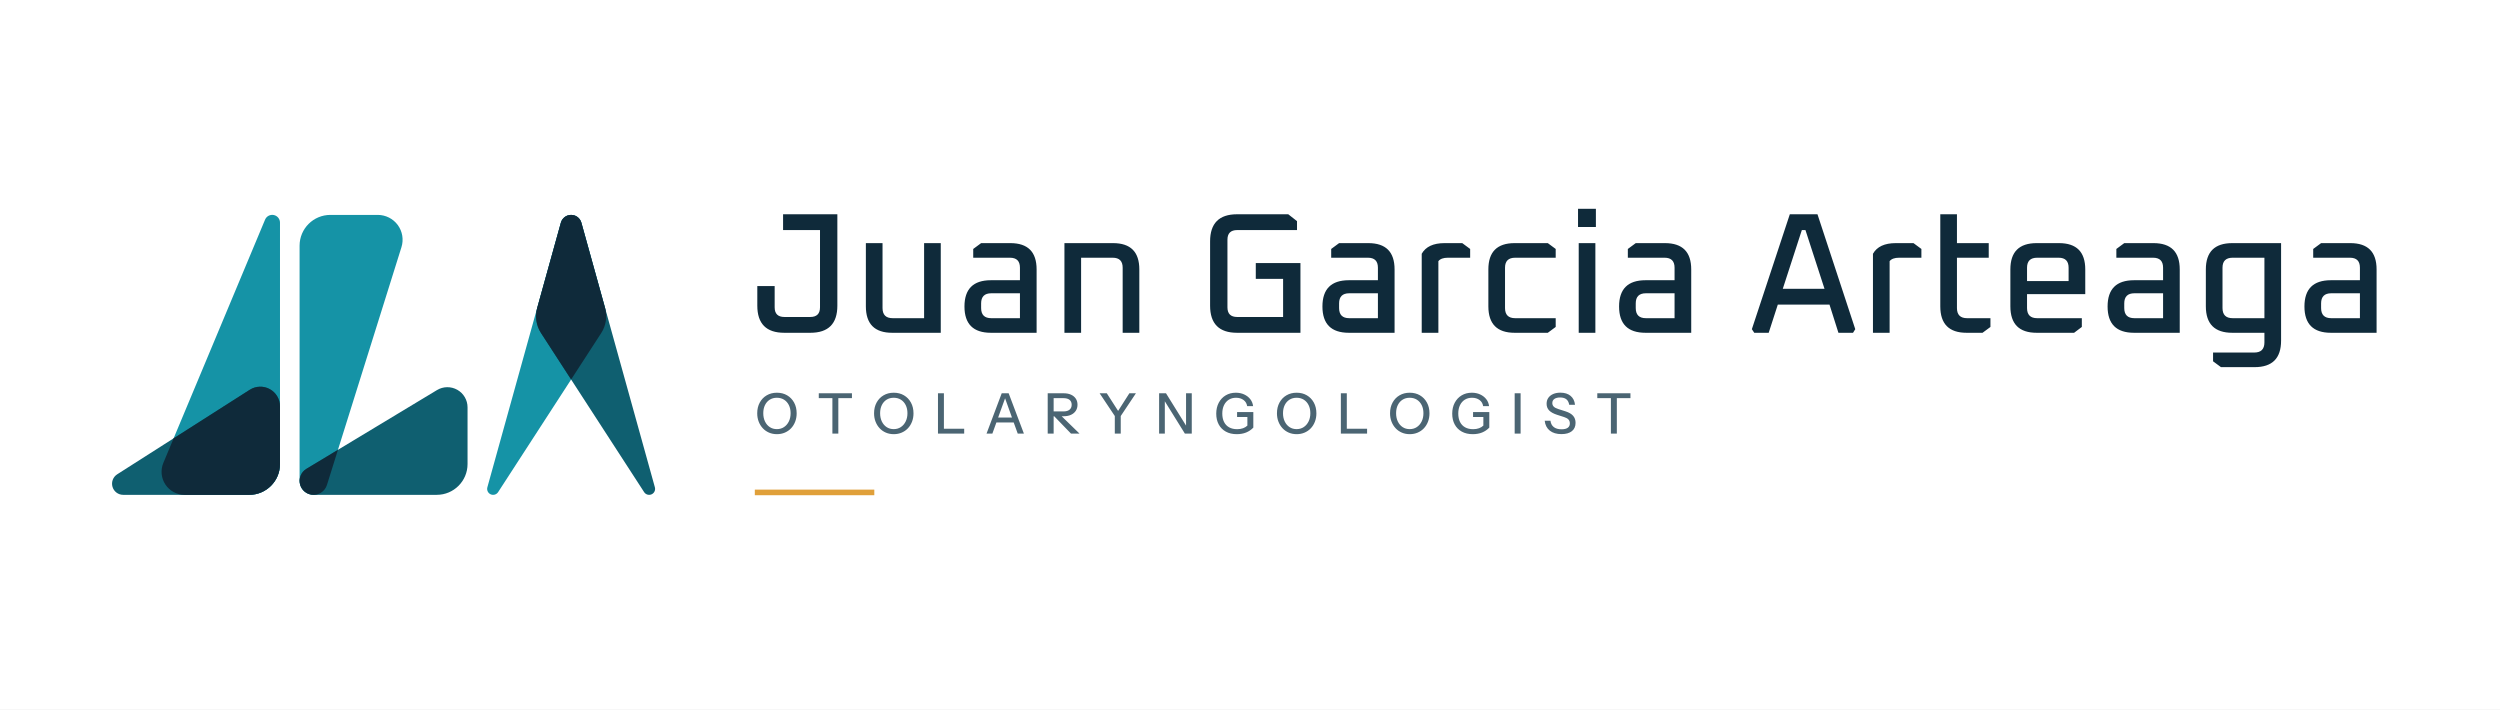
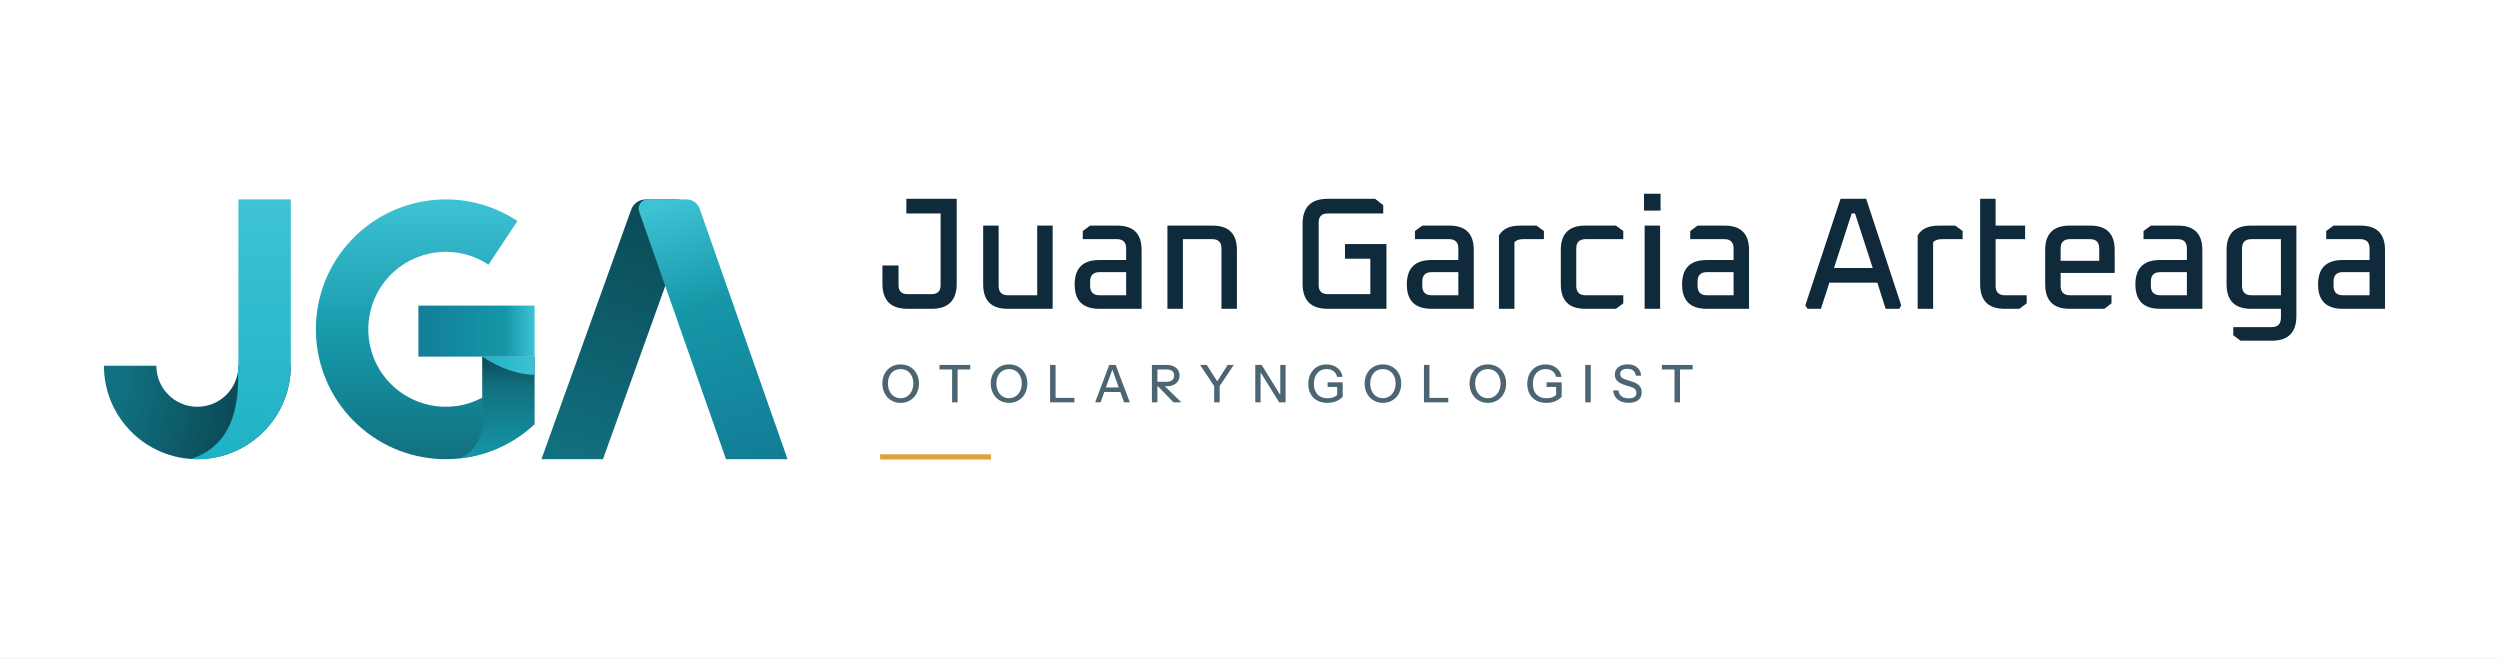
- <svg xmlns="http://www.w3.org/2000/svg" viewBox="0 0 1339 380" width="1339" height="380">
+ <svg xmlns="http://www.w3.org/2000/svg" viewBox="0 0 1443 380" width="1443" height="380">
  <rect width="100%" height="100%" fill="#ffffff" />
  <g id="jga" transform="translate(60 115.101) scale(1.49935)">
    <defs>
-       <clipPath id="jga-0">
-         <path d="M54.67 1.7A2.77 2.77 0 0 1 60 2.77L60 89A11 11 0 0 1 49 100L25.92 100A8.23 8.23 0 0 1 18.33 88.6Z" />
-       </clipPath>
-       <clipPath id="jga-1">
-         <path d="M67 11A11 11 0 0 1 78 0L94.92 0A8.87 8.87 0 0 1 103.39 11.53L76.77 96.49A5 5 0 0 1 67 95Z" />
-       </clipPath>
-       <clipPath id="jga-2">
-         <path d="M167.66 2.78A3.8 3.8 0 0 0 160.34 2.78L134.08 97.3A2.13 2.13 0 0 0 137.92 99.03L174.76 42.2A11 11 0 0 0 176.13 33.27Z" />
-       </clipPath>
+       <linearGradient id="jga-jBowl" gradientUnits="userSpaceOnUse" x1="300" y1="470" x2="40" y2="420">
+         <stop offset="0" stop-color="#0b4855" />
+         <stop offset="1" stop-color="#11707f" />
+       </linearGradient>
+       <linearGradient id="jga-jStem" gradientUnits="userSpaceOnUse" x1="350" y1="0" x2="330" y2="570">
+         <stop offset="0" stop-color="#3ec3d4" />
+         <stop offset="1" stop-color="#1fb1c6" />
+       </linearGradient>
+       <linearGradient id="jga-gBowl" gradientUnits="userSpaceOnUse" x1="750" y1="0" x2="750" y2="570">
+         <stop offset="0" stop-color="#3ec3d4" />
+         <stop offset="0.55" stop-color="#1597a8" />
+         <stop offset="1" stop-color="#11707f" />
+       </linearGradient>
+       <linearGradient id="jga-gSpur" gradientUnits="userSpaceOnUse" x1="880" y1="345" x2="880" y2="568">
+         <stop offset="0" stop-color="#0b4855" />
+         <stop offset="0.3" stop-color="#11707f" />
+         <stop offset="1" stop-color="#1597a8" />
+       </linearGradient>
+       <linearGradient id="jga-gBar" gradientUnits="userSpaceOnUse" x1="690" y1="290" x2="945" y2="290">
+         <stop offset="0" stop-color="#137d97" />
+         <stop offset="0.75" stop-color="#1597a8" />
+         <stop offset="1" stop-color="#3ec3d4" />
+       </linearGradient>
+       <linearGradient id="jga-gCurl" gradientUnits="userSpaceOnUse" x1="830" y1="345" x2="945" y2="385">
+         <stop offset="0" stop-color="#1fb1c6" />
+         <stop offset="1" stop-color="#3ec3d4" />
+       </linearGradient>
+       <linearGradient id="jga-aBack" gradientUnits="userSpaceOnUse" x1="1230" y1="0" x2="1030" y2="570">
+         <stop offset="0" stop-color="#0b4855" />
+         <stop offset="1" stop-color="#11707f" />
+       </linearGradient>
+       <linearGradient id="jga-aFront" gradientUnits="userSpaceOnUse" x1="1260" y1="0" x2="1430" y2="570">
+         <stop offset="0" stop-color="#3ec3d4" />
+         <stop offset="0.4" stop-color="#1597a8" />
+         <stop offset="1" stop-color="#137d97" />
+       </linearGradient>
    </defs>
-     <path fill="#1593a6" d="M54.67 1.7A2.77 2.77 0 0 1 60 2.77L60 89A11 11 0 0 1 49 100L25.92 100A8.23 8.23 0 0 1 18.33 88.6Z" />
-     <path fill="#0f5f70" d="M1.84 92.67A3.98 3.98 0 0 0 3.97 100L49 100A11 11 0 0 0 60 89L60 68.39A7.02 7.02 0 0 0 49.2 62.47Z" />
-     <path fill="#0f2a3a" clip-path="url(#jga-0)" d="M1.84 92.67A3.98 3.98 0 0 0 3.97 100L49 100A11 11 0 0 0 60 89L60 68.39A7.02 7.02 0 0 0 49.2 62.47Z" />
-     <path fill="#1593a6" d="M67 11A11 11 0 0 1 78 0L94.92 0A8.87 8.87 0 0 1 103.39 11.53L76.77 96.49A5 5 0 0 1 67 95Z" />
-     <path fill="#0f5f70" d="M69.42 90.72A5 5 0 0 0 72 100L116 100A11 11 0 0 0 127 89L127 68.75A7.2 7.2 0 0 0 116.08 62.58Z" />
-     <path fill="#0f2a3a" clip-path="url(#jga-1)" d="M69.42 90.72A5 5 0 0 0 72 100L116 100A11 11 0 0 0 127 89L127 68.75A7.2 7.2 0 0 0 116.08 62.58Z" />
-     <path fill="#1593a6" d="M167.66 2.78A3.8 3.8 0 0 0 160.34 2.78L134.08 97.3A2.13 2.13 0 0 0 137.92 99.03L174.76 42.2A11 11 0 0 0 176.13 33.27Z" />
-     <path fill="#0f5f70" d="M160.34 2.78A3.8 3.8 0 0 1 167.66 2.78L193.92 97.3A2.13 2.13 0 0 1 190.08 99.03L153.24 42.2A11 11 0 0 1 151.87 33.27Z" />
-     <path fill="#0f2a3a" clip-path="url(#jga-2)" d="M160.34 2.78A3.8 3.8 0 0 1 167.66 2.78L193.92 97.3A2.13 2.13 0 0 1 190.08 99.03L153.24 42.2A11 11 0 0 1 151.87 33.27Z" />
+     <g transform="scale(0.175439)">
+       <path fill="url(#jga-jBowl)" d="M410 365A205 205 0 0 1 0 365L115 365A90 90 0 0 0 295 365Z" />
+       <path fill="url(#jga-jStem)" d="M295 0H410V365A205 205 0 0 1 190.7 569.5Q300 535 294.12 377.53A90 90 0 0 0 295 365Z" />
+       <path fill="url(#jga-gBowl)" d="M907.3 47.34A285 285 0 1 0 945 492.85L830 435A170 170 0 1 1 843.83 143.24Z" />
+       <path fill="url(#jga-gSpur)" d="M830 345H945V492.85A285 285 0 0 1 779.79 568.44Q845 540 830 435Z" />
+       <path fill="url(#jga-gBar)" d="M690 233H945V345H690Z" />
+       <path fill="url(#jga-gCurl)" d="M830 345H945V385Q890 384 830 345Z" />
+       <path fill="url(#jga-aBack)" d="M960 570L1095 570L1285.56 40.15A30 30 0 0 0 1257.33 0L1188.9 0A34 34 0 0 0 1156.91 22.49Z" />
+       <path fill="url(#jga-aFront)" d="M1174.34 26.62A20 20 0 0 1 1193.21 0L1278.73 0A30 30 0 0 1 1307.04 20.07L1500 570L1365 570Z" />
+     </g>
  </g>
-   <g transform="translate(-97.66 0)">
+   <g transform="translate(6.066 0)">
    <path d="M503.275 163.704V153.216H512.567V164.624Q512.567 169.776 517.811 169.776H531.611Q536.855 169.776 536.855 164.624V123.224H517.075V114.76H546.147V163.704Q546.147 178.24 531.703 178.24H517.719Q503.275 178.24 503.275 163.704ZM561.419 164.072V130.216H570.343V164.992Q570.343 170.42 575.771 170.42H592.607V130.216H601.531V178.24H575.495Q561.419 178.24 561.419 164.072ZM628.395 178.24Q614.227 178.24 614.227 164.164Q614.227 150.088 628.395 150.088H643.943V143.372Q643.943 138.036 638.607 138.036H618.919V133.344L623.151 130.216H638.791Q652.867 130.216 652.867 144.292V178.24ZM623.151 164.992Q623.151 170.42 628.579 170.42H643.943V157.08H628.579Q623.151 157.08 623.151 162.508ZM667.771 178.24V130.216H693.807Q707.883 130.216 707.883 144.292V178.24H698.959V143.372Q698.959 138.036 693.623 138.036H676.695V178.24ZM745.787 163.704V129.296Q745.787 114.76 760.231 114.76H787.647L792.339 118.44V123.224H760.323Q755.079 123.224 755.079 128.376V164.624Q755.079 169.776 760.323 169.776H784.887V149.352H770.259V140.888H794.179V178.24H760.231Q745.787 178.24 745.787 163.704ZM820.123 178.24Q805.955 178.24 805.955 164.164Q805.955 150.088 820.123 150.088H835.671V143.372Q835.671 138.036 830.335 138.036H810.647V133.344L814.879 130.216H830.519Q844.595 130.216 844.595 144.292V178.24ZM814.879 164.992Q814.879 170.42 820.307 170.42H835.671V157.08H820.307Q814.879 157.08 814.879 162.508ZM859.131 178.24V135.92Q862.351 130.216 871.367 130.216H880.843L885.075 133.344V138.036H873.115Q869.527 138.036 868.055 139.876V178.24ZM894.827 164.072V144.292Q894.827 130.216 908.903 130.216H926.659L930.891 133.344V138.036H909.179Q903.751 138.036 903.751 143.372V164.992Q903.751 170.42 909.179 170.42H930.891V175.112L926.659 178.24H908.903Q894.827 178.24 894.827 164.072ZM942.851 121.568V111.816H952.419V121.568ZM943.219 178.24V130.216H952.143V178.24ZM979.007 178.24Q964.839 178.24 964.839 164.164Q964.839 150.088 979.007 150.088H994.555V143.372Q994.555 138.036 989.219 138.036H969.531V133.344L973.763 130.216H989.403Q1003.479 130.216 1003.479 144.292V178.24ZM973.763 164.992Q973.763 170.42 979.191 170.42H994.555V157.08H979.191Q973.763 157.08 973.763 162.508ZM1035.955 176.308 1056.287 114.76H1071.099L1091.339 176.308L1090.143 178.24H1082.323L1077.539 163.152H1049.847L1044.971 178.24H1037.243ZM1052.515 154.688H1074.871L1064.659 123.224H1062.727ZM1100.815 178.24V135.92Q1104.035 130.216 1113.051 130.216H1122.527L1126.759 133.344V138.036H1114.799Q1111.211 138.036 1109.739 139.876V178.24ZM1136.879 164.072V114.76H1145.803V130.216H1162.823V138.036H1145.803V164.992Q1145.803 170.42 1151.231 170.42H1163.743V175.112L1159.511 178.24H1150.955Q1136.879 178.24 1136.879 164.072ZM1174.415 164.072V144.292Q1174.415 130.216 1188.491 130.216H1200.451Q1214.527 130.216 1214.527 144.292V157.54H1183.339V164.992Q1183.339 170.42 1188.767 170.42H1212.687V175.112L1208.547 178.24H1188.491Q1174.415 178.24 1174.415 164.072ZM1183.339 150.548H1205.603V143.372Q1205.603 138.036 1200.267 138.036H1188.767Q1183.339 138.036 1183.339 143.372ZM1240.655 178.24Q1226.487 178.24 1226.487 164.164Q1226.487 150.088 1240.655 150.088H1256.203V143.372Q1256.203 138.036 1250.867 138.036H1231.179V133.344L1235.411 130.216H1251.051Q1265.127 130.216 1265.127 144.292V178.24ZM1235.411 164.992Q1235.411 170.42 1240.839 170.42H1256.203V157.08H1240.839Q1235.411 157.08 1235.411 162.508ZM1279.111 164.072V144.292Q1279.111 130.216 1293.279 130.216H1319.407V182.472Q1319.407 196.64 1305.239 196.64H1287.207L1282.975 193.512V188.82H1305.055Q1310.483 188.82 1310.483 183.392V178.24H1293.279Q1279.111 178.24 1279.111 164.072ZM1288.035 164.992Q1288.035 170.42 1293.463 170.42H1310.483V138.036H1293.463Q1288.035 138.036 1288.035 143.372ZM1346.087 178.24Q1331.919 178.24 1331.919 164.164Q1331.919 150.088 1346.087 150.088H1361.635V143.372Q1361.635 138.036 1356.299 138.036H1336.611V133.344L1340.843 130.216H1356.483Q1370.559 130.216 1370.559 144.292V178.24ZM1340.843 164.992Q1340.843 170.42 1346.271 170.42H1361.635V157.08H1346.271Q1340.843 157.08 1340.843 162.508Z" fill="#0f2a3a" />
    <path d="M513.789 232.54Q511.479 232.54 509.559 231.715Q507.639 230.89 506.229 229.39Q504.819 227.89 504.024 225.85Q503.229 223.81 503.229 221.35Q503.229 218.11 504.579 215.62Q505.929 213.13 508.314 211.735Q510.699 210.34 513.759 210.34Q516.879 210.34 519.249 211.735Q521.619 213.13 522.984 215.62Q524.349 218.11 524.349 221.38Q524.349 223.81 523.554 225.865Q522.759 227.92 521.349 229.405Q519.939 230.89 518.004 231.715Q516.069 232.54 513.789 232.54ZM513.759 229.84Q515.919 229.84 517.569 228.745Q519.219 227.65 520.164 225.73Q521.109 223.81 521.109 221.32Q521.109 218.86 520.179 216.985Q519.249 215.11 517.599 214.075Q515.949 213.04 513.759 213.04Q511.569 213.04 509.934 214.075Q508.299 215.11 507.384 216.97Q506.469 218.83 506.469 221.32Q506.469 223.84 507.399 225.76Q508.329 227.68 509.964 228.76Q511.599 229.84 513.759 229.84ZM543.489 232.24V213.25H536.199V210.64H553.959V213.25H546.669V232.24ZM576.369 232.54Q574.059 232.54 572.139 231.715Q570.219 230.89 568.809 229.39Q567.399 227.89 566.604 225.85Q565.809 223.81 565.809 221.35Q565.809 218.11 567.159 215.62Q568.509 213.13 570.894 211.735Q573.279 210.34 576.339 210.34Q579.459 210.34 581.829 211.735Q584.199 213.13 585.564 215.62Q586.929 218.11 586.929 221.38Q586.929 223.81 586.134 225.865Q585.339 227.92 583.929 229.405Q582.519 230.89 580.584 231.715Q578.649 232.54 576.369 232.54ZM576.339 229.84Q578.499 229.84 580.149 228.745Q581.799 227.65 582.744 225.73Q583.689 223.81 583.689 221.32Q583.689 218.86 582.759 216.985Q581.829 215.11 580.179 214.075Q578.529 213.04 576.339 213.04Q574.149 213.04 572.514 214.075Q570.879 215.11 569.964 216.97Q569.049 218.83 569.049 221.32Q569.049 223.84 569.979 225.76Q570.909 227.68 572.544 228.76Q574.179 229.84 576.339 229.84ZM600.039 232.24V210.64H603.219V229.63H614.079V232.24ZM626.049 232.24 634.179 210.64H637.899L646.059 232.24H642.759L640.599 226.27H631.329L629.169 232.24ZM635.979 213.34 632.259 223.63H639.669ZM658.809 232.24V210.64H667.329Q669.669 210.64 671.319 211.405Q672.969 212.17 673.869 213.535Q674.769 214.9 674.769 216.76Q674.769 218.62 673.869 220.0Q672.969 221.38 671.319 222.16Q669.669 222.94 667.329 222.94H666.279L675.849 232.24H671.289L662.289 222.94H661.989V232.24ZM661.989 220.36H667.239Q669.399 220.36 670.524 219.415Q671.649 218.47 671.649 216.79Q671.649 215.11 670.539 214.18Q669.429 213.25 667.239 213.25H661.989ZM694.749 232.24V222.82L686.619 210.64H690.459L696.519 220.09L702.549 210.64H706.059L697.929 222.82V232.24ZM718.479 232.24V210.64H722.169L732.909 227.95V210.64H735.969V232.24H732.279L721.539 214.93V232.24ZM760.059 232.54Q756.669 232.54 754.209 231.175Q751.749 229.81 750.414 227.35Q749.079 224.89 749.079 221.56Q749.079 218.26 750.414 215.725Q751.749 213.19 754.119 211.765Q756.489 210.34 759.579 210.34Q762.039 210.34 764.034 211.255Q766.029 212.17 767.304 213.79Q768.579 215.41 768.819 217.54H765.639Q765.339 215.47 763.719 214.255Q762.099 213.04 759.669 213.04Q757.449 213.04 755.799 214.09Q754.149 215.14 753.234 217.03Q752.319 218.92 752.319 221.5Q752.319 224.11 753.249 225.985Q754.179 227.86 755.964 228.865Q757.749 229.87 760.269 229.87Q762.069 229.87 763.449 229.36Q764.769 228.88 765.759 227.95V223.33H760.239V220.69H768.939V229.03Q767.259 230.77 765.069 231.655Q762.879 232.54 760.059 232.54ZM792.159 232.54Q789.849 232.54 787.929 231.715Q786.009 230.89 784.599 229.39Q783.189 227.89 782.394 225.85Q781.599 223.81 781.599 221.35Q781.599 218.11 782.949 215.62Q784.299 213.13 786.684 211.735Q789.069 210.34 792.129 210.34Q795.249 210.34 797.619 211.735Q799.989 213.13 801.354 215.62Q802.719 218.11 802.719 221.38Q802.719 223.81 801.924 225.865Q801.129 227.92 799.719 229.405Q798.309 230.89 796.374 231.715Q794.439 232.54 792.159 232.54ZM792.129 229.84Q794.289 229.84 795.939 228.745Q797.589 227.65 798.534 225.73Q799.479 223.81 799.479 221.32Q799.479 218.86 798.549 216.985Q797.619 215.11 795.969 214.075Q794.319 213.04 792.129 213.04Q789.939 213.04 788.304 214.075Q786.669 215.11 785.754 216.97Q784.839 218.83 784.839 221.32Q784.839 223.84 785.769 225.76Q786.699 227.68 788.334 228.76Q789.969 229.84 792.129 229.84ZM815.829 232.24V210.64H819.009V229.63H829.869V232.24ZM852.729 232.54Q850.419 232.54 848.499 231.715Q846.579 230.89 845.169 229.39Q843.759 227.89 842.964 225.85Q842.169 223.81 842.169 221.35Q842.169 218.11 843.519 215.62Q844.869 213.13 847.254 211.735Q849.639 210.34 852.699 210.34Q855.819 210.34 858.189 211.735Q860.559 213.13 861.924 215.62Q863.289 218.11 863.289 221.38Q863.289 223.81 862.494 225.865Q861.699 227.92 860.289 229.405Q858.879 230.89 856.944 231.715Q855.009 232.54 852.729 232.54ZM852.699 229.84Q854.859 229.84 856.509 228.745Q858.159 227.65 859.104 225.73Q860.049 223.81 860.049 221.32Q860.049 218.86 859.119 216.985Q858.189 215.11 856.539 214.075Q854.889 213.04 852.699 213.04Q850.509 213.04 848.874 214.075Q847.239 215.11 846.324 216.97Q845.409 218.83 845.409 221.32Q845.409 223.84 846.339 225.76Q847.269 227.68 848.904 228.76Q850.539 229.84 852.699 229.84ZM886.449 232.54Q883.059 232.54 880.599 231.175Q878.139 229.81 876.804 227.35Q875.469 224.89 875.469 221.56Q875.469 218.26 876.804 215.725Q878.139 213.19 880.509 211.765Q882.879 210.34 885.969 210.34Q888.429 210.34 890.424 211.255Q892.419 212.17 893.694 213.79Q894.969 215.41 895.209 217.54H892.029Q891.729 215.47 890.109 214.255Q888.489 213.04 886.059 213.04Q883.839 213.04 882.189 214.09Q880.539 215.14 879.624 217.03Q878.709 218.92 878.709 221.5Q878.709 224.11 879.639 225.985Q880.569 227.86 882.354 228.865Q884.139 229.87 886.659 229.87Q888.459 229.87 889.839 229.36Q891.159 228.88 892.149 227.95V223.33H886.629V220.69H895.329V229.03Q893.649 230.77 891.459 231.655Q889.269 232.54 886.449 232.54ZM908.919 232.24V210.64H912.099V232.24ZM933.969 232.51Q930.069 232.51 927.729 230.65Q925.389 228.79 924.999 225.34H928.089Q928.359 227.59 929.889 228.76Q931.419 229.93 934.029 229.93Q936.219 229.93 937.344 229.12Q938.469 228.31 938.469 226.81Q938.469 225.46 937.719 224.665Q936.969 223.87 935.349 223.36L931.599 222.16Q928.719 221.23 927.369 219.82Q926.019 218.41 926.019 216.25Q926.019 214.42 926.934 213.1Q927.849 211.78 929.514 211.045Q931.179 210.31 933.399 210.31Q936.819 210.31 938.874 212.035Q940.929 213.76 941.229 216.82H938.139Q937.779 214.78 936.579 213.835Q935.379 212.89 933.279 212.89Q931.299 212.89 930.189 213.67Q929.079 214.45 929.079 215.86Q929.079 217.0 929.814 217.765Q930.549 218.53 932.259 219.07L936.189 220.33Q938.919 221.2 940.224 222.7Q941.529 224.2 941.529 226.48Q941.529 229.36 939.549 230.935Q937.569 232.51 933.969 232.51ZM960.459 232.24V213.25H953.169V210.64H970.929V213.25H963.639V232.24Z" fill="#4b6573" />
    <rect x="501.939" y="262.24" width="64" height="3" fill="#e0a03a" />
  </g>
</svg>
